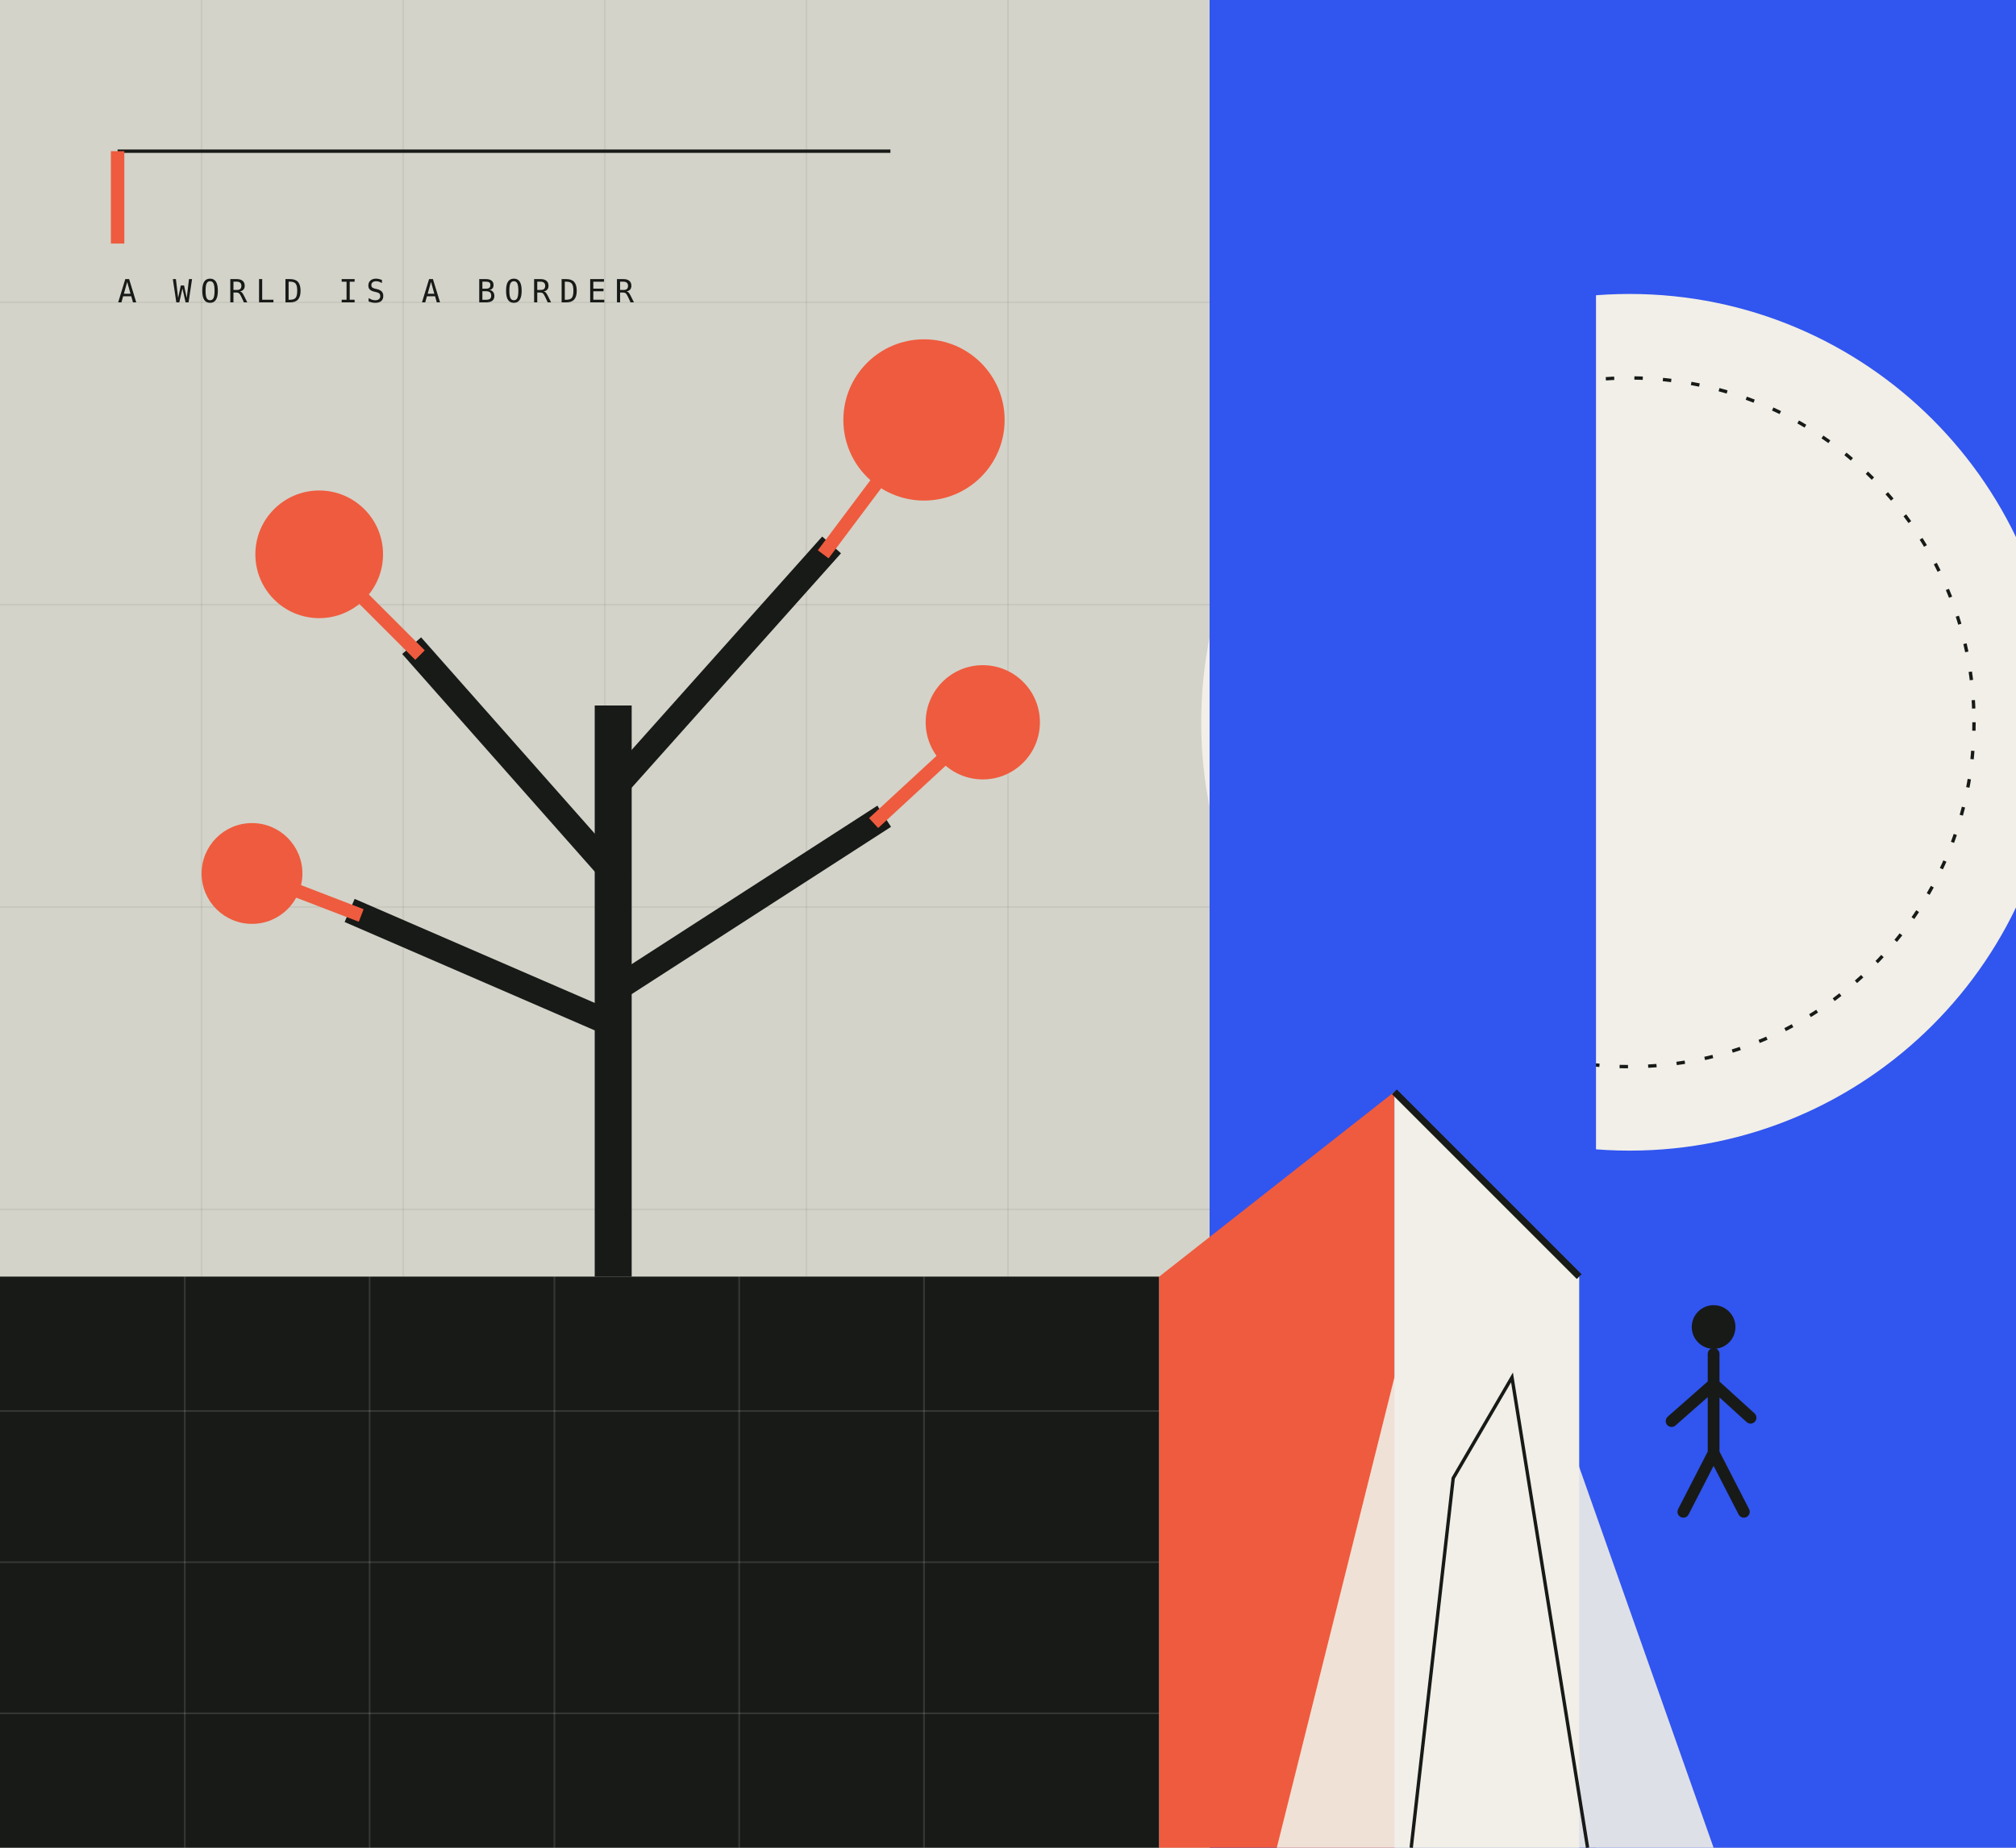
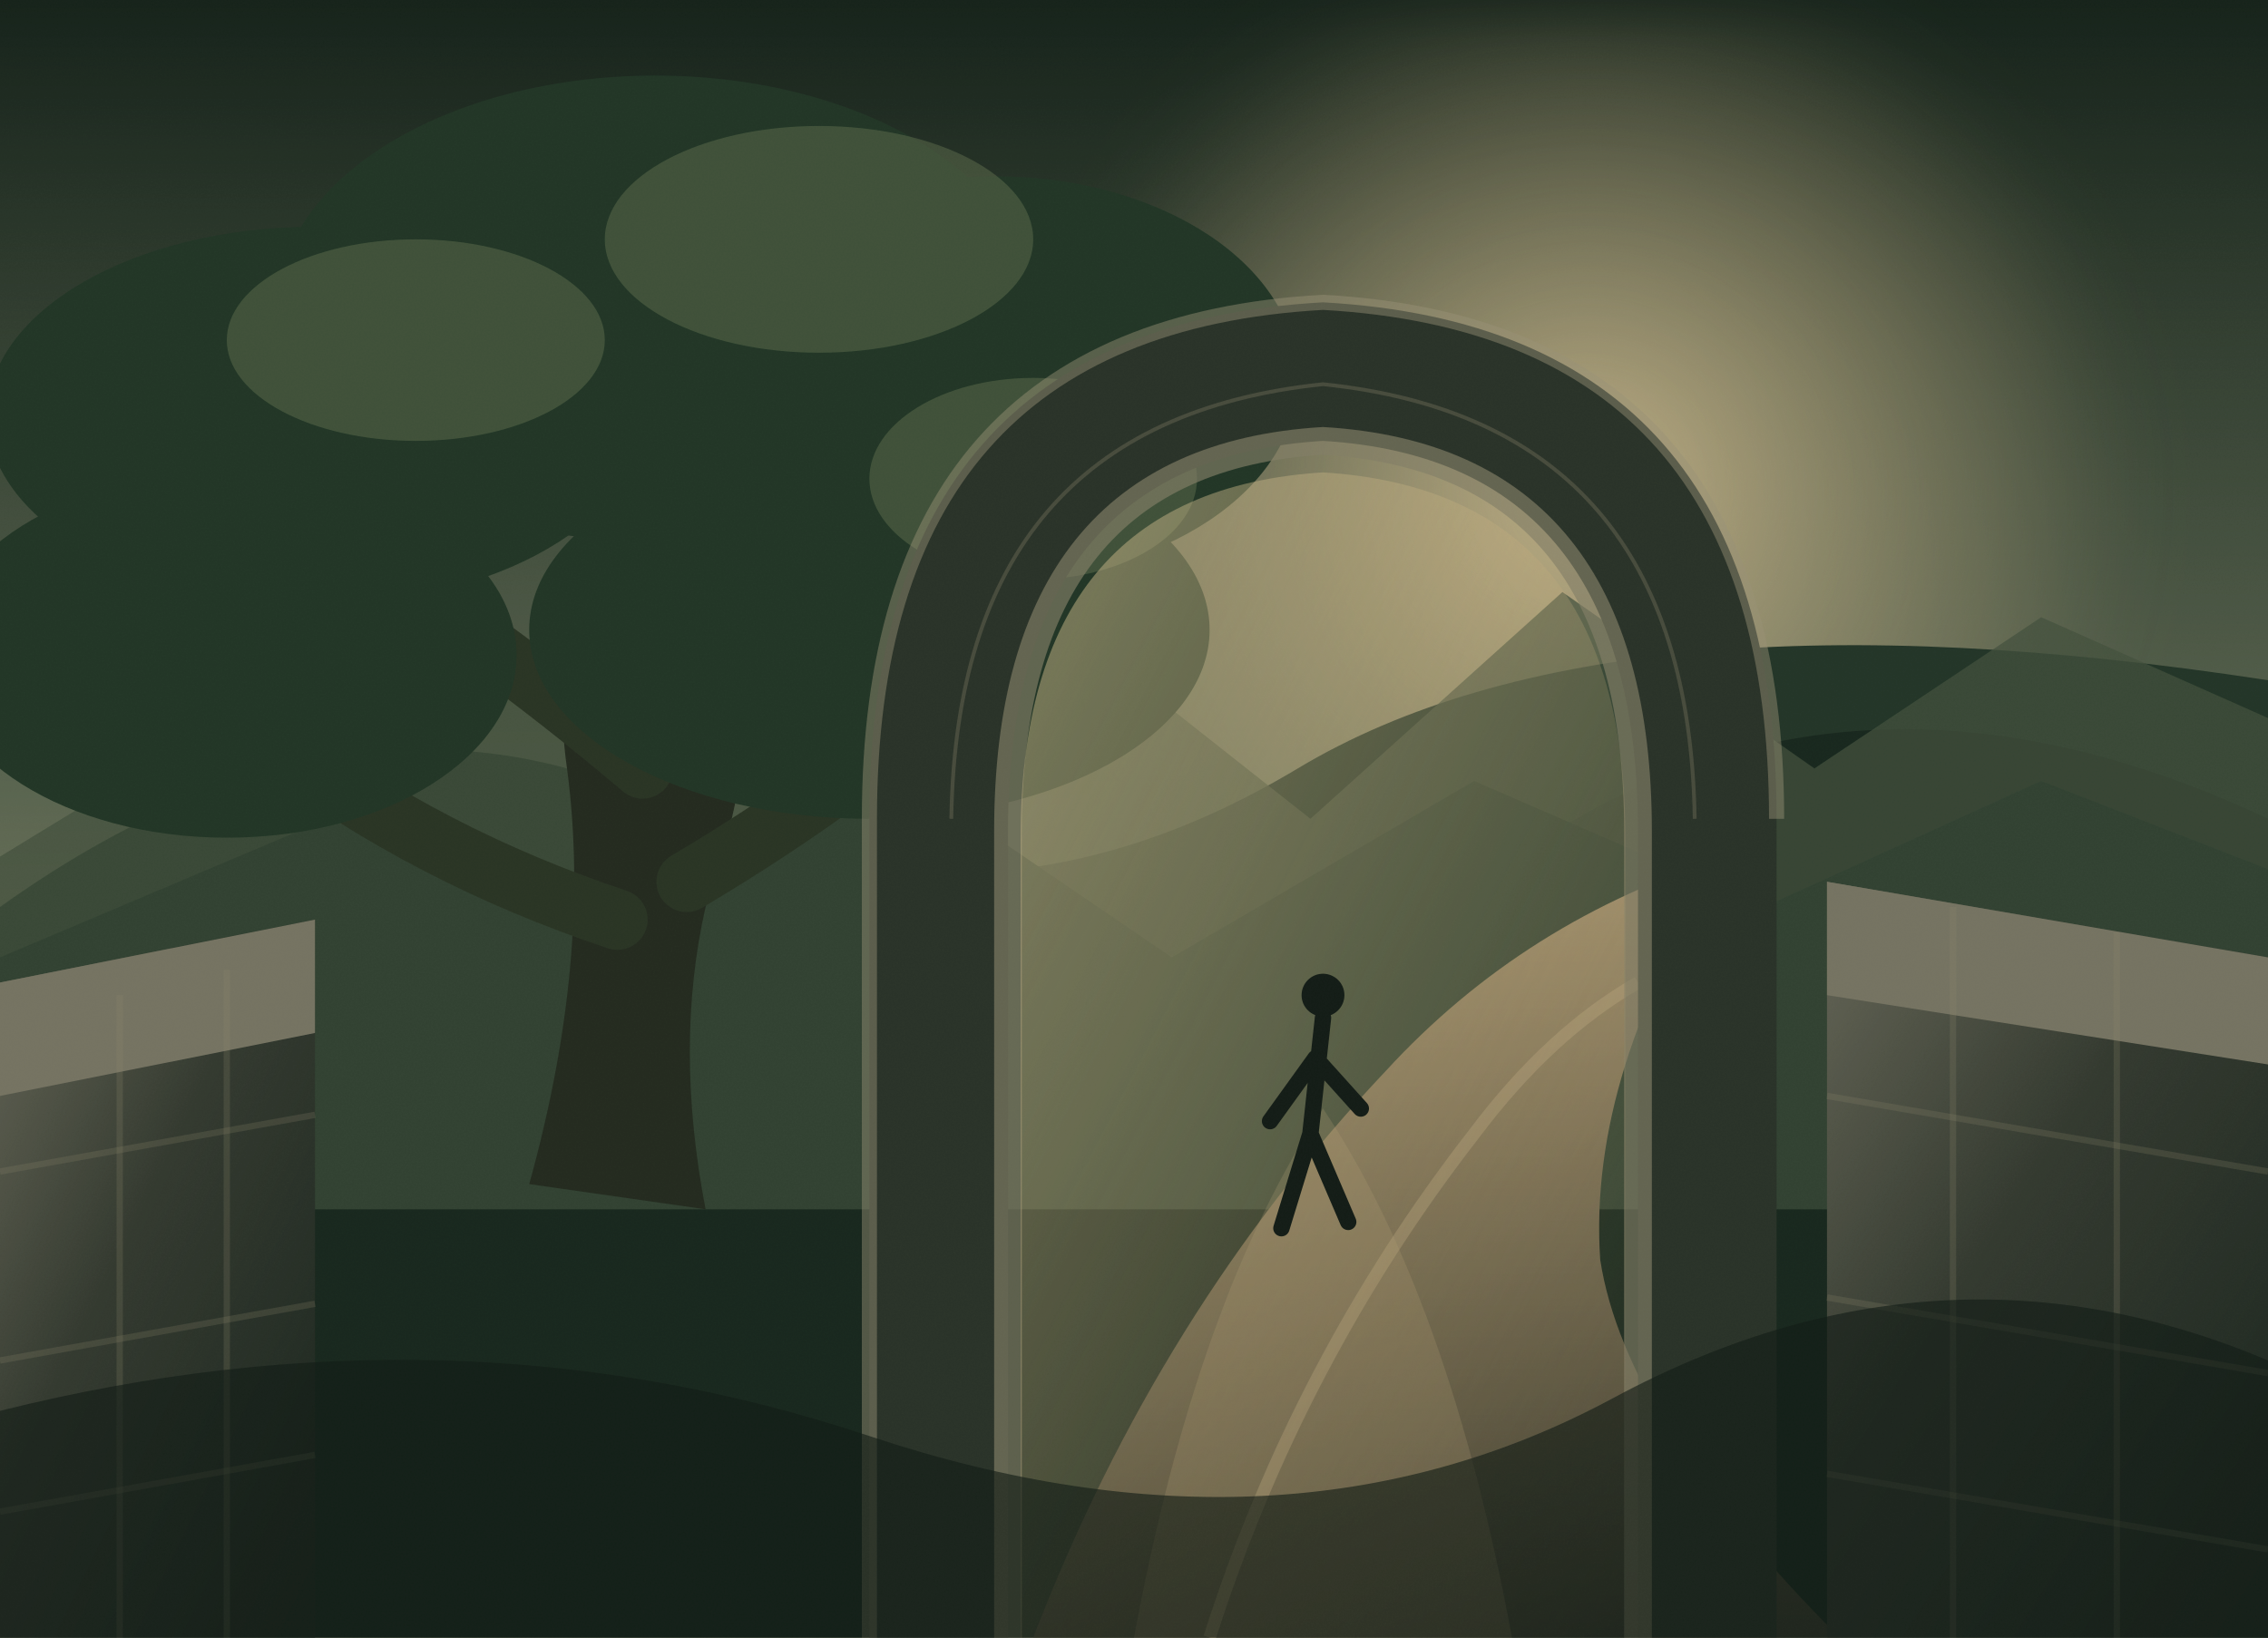
- <svg xmlns="http://www.w3.org/2000/svg" viewBox="0 0 1200 1100" role="img" aria-labelledby="t d">
-   <rect width="1200" height="1100" fill="#d8d8cf" />
-   <path d="M0 0H1200V1100H0Z" fill="#e7e5dc" />
-   <path d="M0 0H780V1100H0Z" fill="#d3d3c9" />
-   <path d="M120 1100V0M240 1100V0M360 1100V0M480 1100V0M600 1100V0" stroke="#171a17" stroke-opacity=".06" />
-   <path d="M0 180H1200M0 360H1200M0 540H1200M0 720H1200M0 900H1200" stroke="#171a17" stroke-opacity=".06" />
-   <path d="M720 0H1200V1100H720Z" fill="#3155ef" />
-   <circle cx="970" cy="430" r="255" fill="#f1efe7" />
-   <circle cx="970" cy="430" r="205" fill="none" stroke="#171a17" stroke-width="2" stroke-dasharray="5 12" />
-   <path d="M720 0L950 0L950 1100L720 1100Z" fill="#3155ef" />
-   <path d="M0 760H690V1100H0Z" fill="#171a17" />
-   <path d="M110 760V1100M220 760V1100M330 760V1100M440 760V1100M550 760V1100" stroke="#f1efe7" stroke-opacity=".14" />
-   <path d="M0 840H690M0 930H690M0 1020H690" stroke="#f1efe7" stroke-opacity=".14" />
-   <path d="M690 760L830 650V1100H690Z" fill="#ef5b3e" />
-   <path d="M830 650L940 760V1100H830Z" fill="#f1efe7" />
-   <path d="M830 650L940 760" stroke="#171a17" stroke-width="4" />
-   <path d="M365 760V420" stroke="#171a17" stroke-width="22" />
-   <path d="M365 520L250 390M365 470L490 330M365 610L215 545M365 590L520 490" stroke="#171a17" stroke-width="15" stroke-linecap="square" />
-   <path d="M250 390L190 330M490 330L550 250M215 545L150 520M520 490L585 430" stroke="#ef5b3e" stroke-width="8" />
-   <circle cx="190" cy="330" r="38" fill="#ef5b3e" />
-   <circle cx="550" cy="250" r="48" fill="#ef5b3e" />
-   <circle cx="150" cy="520" r="30" fill="#ef5b3e" />
-   <circle cx="585" cy="430" r="34" fill="#ef5b3e" />
-   <path d="M760 1100L830 820L900 760L1020 1100Z" fill="#f1efe7" opacity=".9" />
-   <path d="M840 1100L865 880L900 820L945 1100" fill="none" stroke="#171a17" stroke-width="2" />
-   <circle cx="1020" cy="790" r="13" fill="#171a17" />
-   <path d="M1020 806V865M1020 824L995 846M1020 824L1042 844M1020 865L1002 900M1020 865L1038 900" stroke="#171a17" stroke-width="7" stroke-linecap="round" />
-   <path d="M70 90H530" stroke="#171a17" stroke-width="2" />
-   <path d="M70 90V145" stroke="#ef5b3e" stroke-width="8" />
-   <text x="70" y="180" fill="#171a17" font-family="monospace" font-size="19" letter-spacing="5">A WORLD IS A BORDER</text>
+ <svg xmlns="http://www.w3.org/2000/svg" viewBox="0 0 1800 1300" role="img" aria-labelledby="title desc">
+   <defs>
+     <linearGradient id="sky" x2="0" y2="1">
+       <stop stop-color="#17241b" />
+       <stop offset=".48" stop-color="#68735b" />
+       <stop offset="1" stop-color="#d0b98b" />
+     </linearGradient>
+     <linearGradient id="light" x2="1" y2="1">
+       <stop stop-color="#f0d9a4" stop-opacity=".85" />
+       <stop offset="1" stop-color="#d8b77d" stop-opacity="0" />
+     </linearGradient>
+     <linearGradient id="stone" x2=".9" y2="1">
+       <stop stop-color="#777564" />
+       <stop offset=".45" stop-color="#3b4035" />
+       <stop offset="1" stop-color="#202a22" />
+     </linearGradient>
+     <linearGradient id="path" x2="0" y2="1">
+       <stop stop-color="#b9a27a" />
+       <stop offset="1" stop-color="#403e30" />
+     </linearGradient>
+     <radialGradient id="glow">
+       <stop stop-color="#f5dba7" stop-opacity=".9" />
+       <stop offset="1" stop-color="#f5dba7" stop-opacity="0" />
+     </radialGradient>
+     <filter id="blur">
+       <feGaussianBlur stdDeviation="32" />
+     </filter>
+     <filter id="grain">
+       <feTurbulence type="fractalNoise" baseFrequency=".72" numOctaves="3" stitchTiles="stitch" />
+       <feColorMatrix values="0 0 0 0 .5 0 0 0 0 .5 0 0 0 0 .5 0 0 0 .16 0" />
+     </filter>
+   </defs>
+   <rect width="1800" height="1300" fill="url(#sky)" />
+   <circle cx="1260" cy="390" r="440" fill="url(#glow)" filter="url(#blur)" />
+   <path d="M0 720Q280 520 530 640T1030 610T1800 540V1300H0Z" fill="#283b2c" />
+   <path d="M0 790Q320 630 620 760T1190 690T1800 650V1300H0Z" fill="#1b2b20" />
+   <path d="M0 680L180 570 310 610 520 470 680 600 850 500 1040 650 1240 470 1440 610 1620 490 1800 570V900H0Z" fill="#4d5b45" opacity=".72" />
+   <path d="M0 760L260 650 440 720 710 610 930 760 1170 620 1400 720 1620 620 1800 690V960H0Z" fill="#394a38" />
+   <path d="M820 1300Q920 1040 1100 850Q1210 730 1370 680Q1260 850 1270 1000Q1290 1130 1460 1300Z" fill="url(#path)" />
+   <path d="M960 1300Q1030 1080 1170 900Q1230 820 1300 780" fill="none" stroke="#e2c99a" stroke-opacity=".34" stroke-width="10" />
+   <path d="M420 940Q470 760 450 610Q430 470 520 330Q570 250 620 210Q560 360 585 470Q610 580 560 720Q535 830 560 960Z" fill="#292f22" />
+   <path d="M510 610Q380 500 260 430M530 520Q650 420 740 300M490 730Q340 680 220 590M545 700Q680 620 790 520" fill="none" stroke="#303a28" stroke-width="48" stroke-linecap="round" />
+   <path d="M260 430Q180 350 150 300M260 430Q320 300 370 250M740 300Q820 230 900 210M220 590Q140 550 90 500M790 520Q860 450 910 400" fill="none" stroke="#303a28" stroke-width="27" stroke-linecap="round" />
+   <g fill="#263c2a">
+     <ellipse cx="250" cy="330" rx="260" ry="150" />
+     <ellipse cx="520" cy="245" rx="300" ry="185" />
+     <ellipse cx="790" cy="300" rx="240" ry="160" />
+     <ellipse cx="180" cy="520" rx="230" ry="145" />
+     <ellipse cx="690" cy="500" rx="270" ry="150" />
+   </g>
+   <g fill="#71805a" opacity=".48">
+     <ellipse cx="330" cy="270" rx="150" ry="80" />
+     <ellipse cx="650" cy="190" rx="170" ry="90" />
+     <ellipse cx="820" cy="380" rx="130" ry="80" />
+   </g>
+   <path d="M0 780L250 730V1300H0Z" fill="url(#stone)" />
+   <path d="M0 780L250 730L250 820L0 870Z" fill="#8a8571" />
+   <path d="M1450 700L1800 760V1300H1450Z" fill="url(#stone)" />
+   <path d="M1450 700L1800 760V845L1450 790Z" fill="#8a8571" />
+   <g stroke="#a59b7d" stroke-opacity=".22" stroke-width="5">
+     <path d="M0 930L250 885M0 1080L250 1035M0 1200L250 1155M1450 870L1800 930M1450 1030L1800 1090M1450 1170L1800 1230" />
+     <path d="M95 790V1300M180 770V1300M1550 720V1300M1680 740V1300" />
+   </g>
+   <path d="M690 1300V650Q690 260 1050 240Q1410 260 1410 650V1300H1300V660Q1300 365 1050 350Q800 365 800 660V1300Z" fill="#30382d" />
+   <path d="M800 1300V660Q800 365 1050 350Q1300 365 1300 660V1300" fill="none" stroke="#9a9277" stroke-opacity=".65" stroke-width="22" />
+   <path d="M690 1300V650Q690 260 1050 240Q1410 260 1410 650" fill="none" stroke="#b4a98a" stroke-opacity=".45" stroke-width="12" />
+   <path d="M755 650Q760 335 1050 305Q1340 335 1345 650" fill="none" stroke="#d1c09a" stroke-opacity=".22" stroke-width="3" />
+   <path d="M810 1300V665Q810 390 1050 375Q1290 390 1290 665V1300Z" fill="url(#light)" opacity=".65" />
+   <path d="M900 1300Q950 1030 1050 880Q1150 1030 1200 1300Z" fill="#d7bc8a" opacity=".22" />
+   <circle cx="1050" cy="790" r="17" fill="#151d17" />
+   <path d="M1050 808L1040 900L1017 975M1040 900L1070 970M1044 840L1008 890M1044 840L1080 880" fill="none" stroke="#151d17" stroke-width="13" stroke-linecap="round" />
+   <path d="M0 1120Q360 1030 690 1140T1280 1110T1800 1080V1300H0Z" fill="#111b15" opacity=".62" />
+   <rect width="1800" height="1300" filter="url(#grain)" opacity=".18" />
+   <rect width="1800" height="1300" fill="#09120c" opacity=".16" />
</svg>
